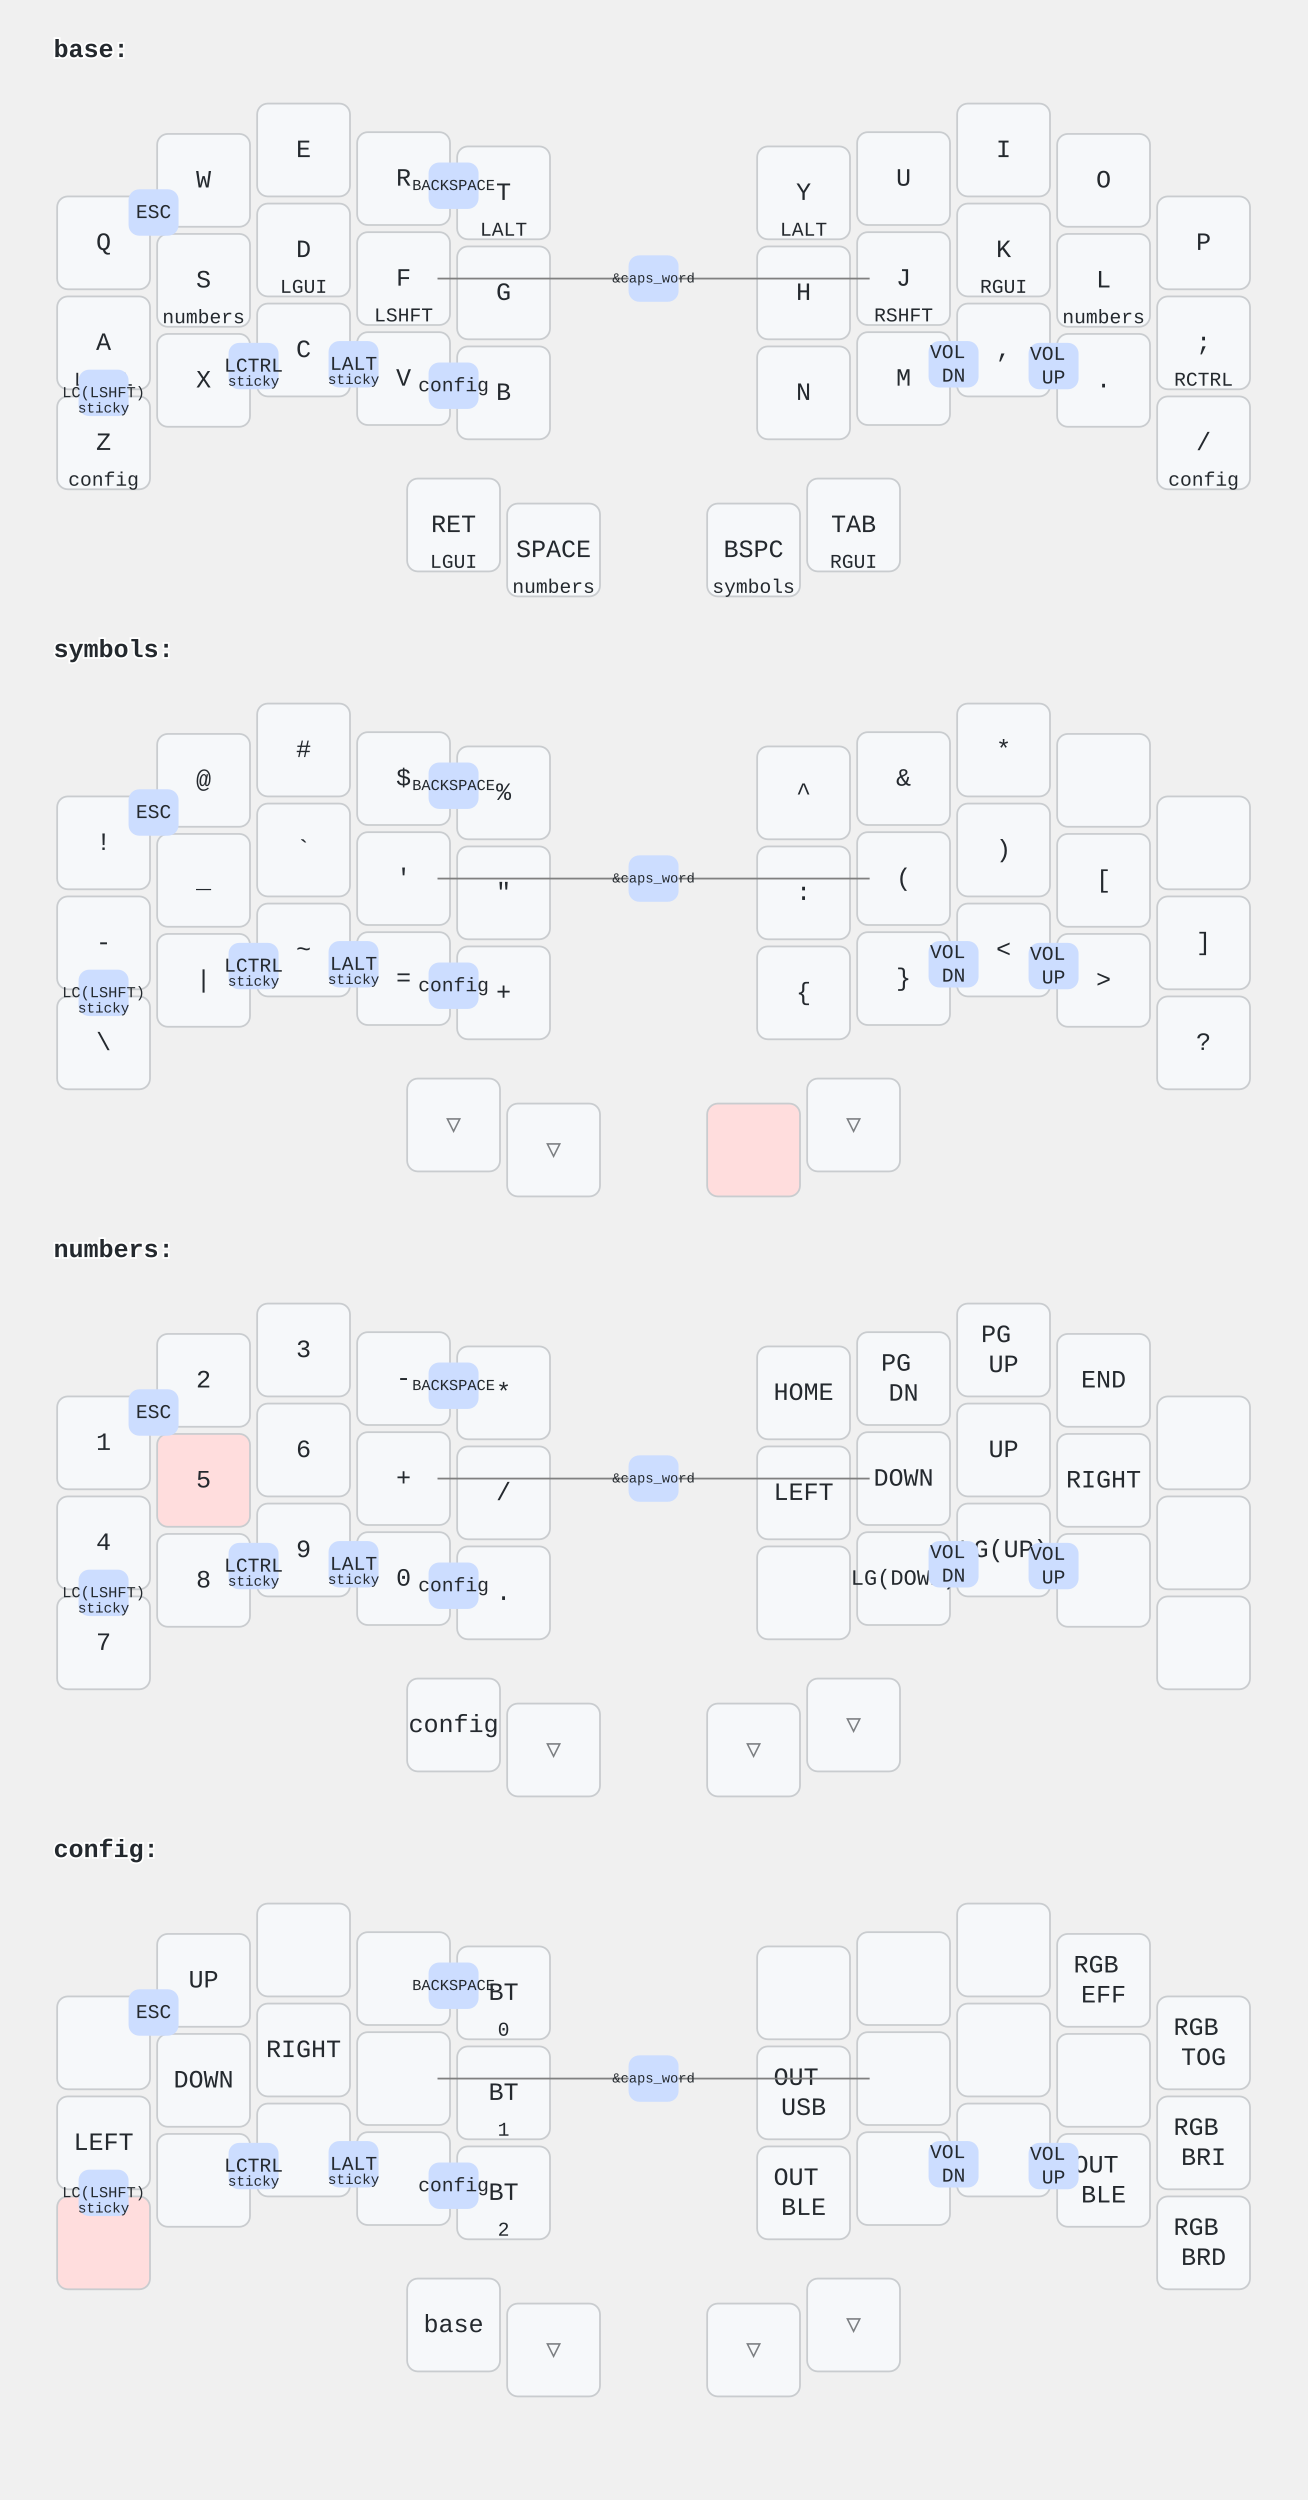
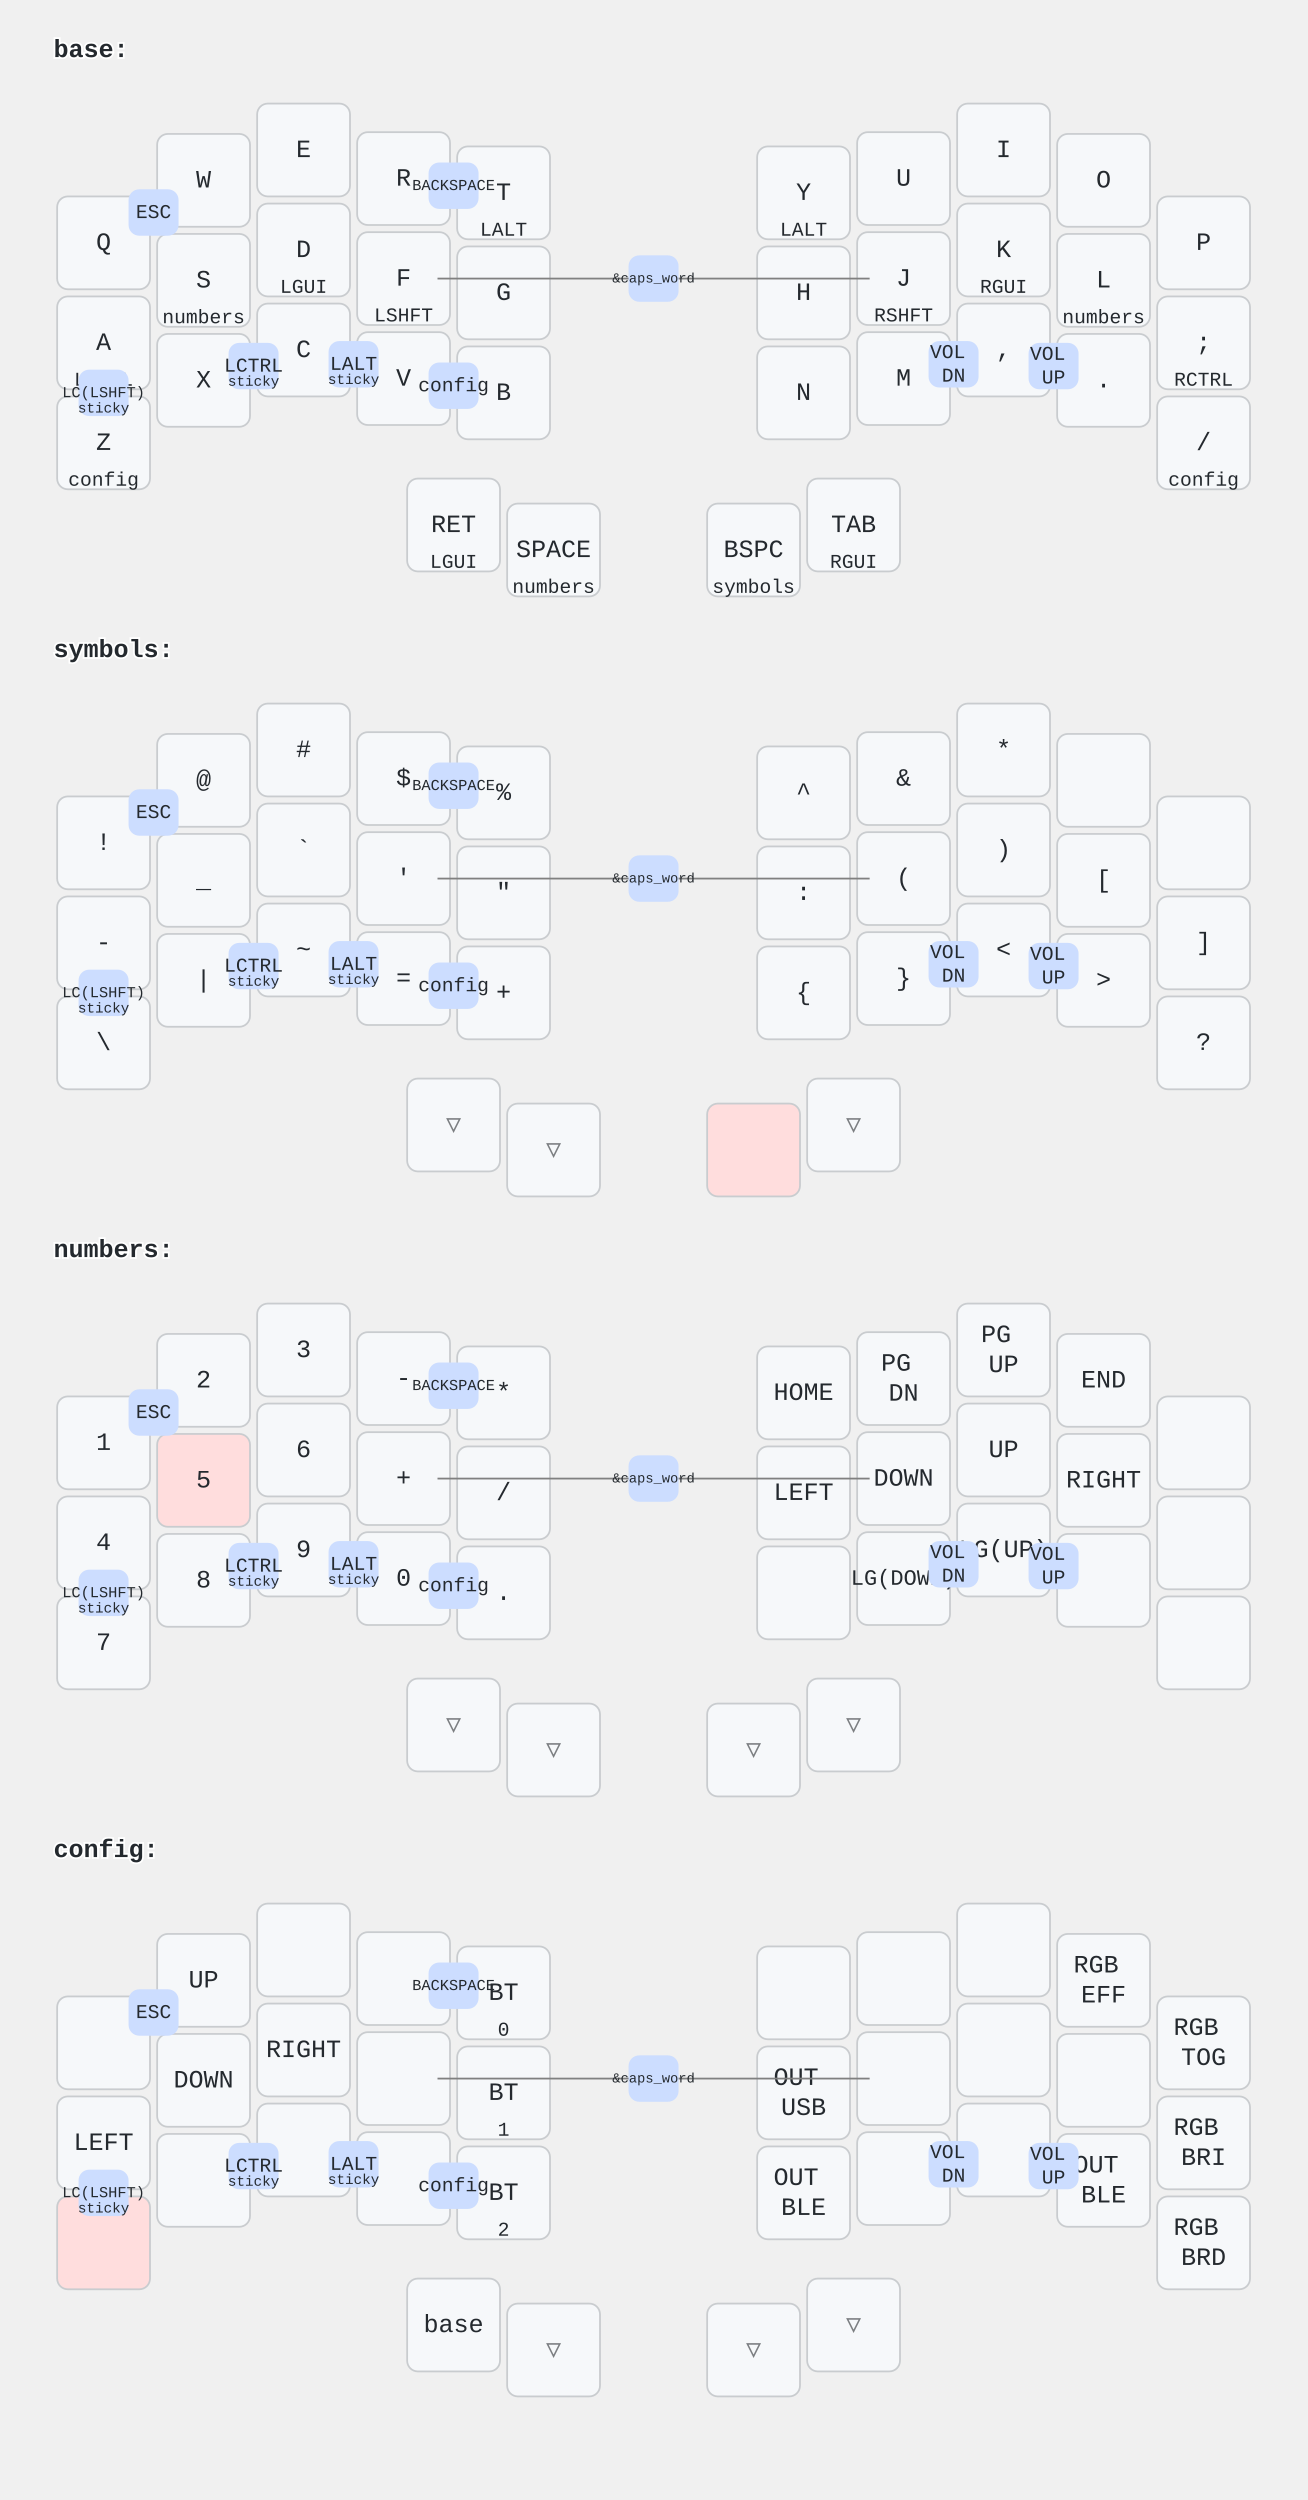
<svg xmlns="http://www.w3.org/2000/svg" width="732" height="1400" viewBox="0 0 732 1400" class="keymap">
  <style>/* inherit to force styles through use tags */
svg path {
    fill: inherit;
}

/* font and background color specifications */
svg.keymap {
    font-family: SFMono-Regular,Consolas,Liberation Mono,Menlo,monospace;
    font-size: 14px;
    font-kerning: normal;
    text-rendering: optimizeLegibility;
    fill: #24292e;
}

/* default key styling */
rect.key {
    fill: #f6f8fa;
    stroke: #c9cccf;
    stroke-width: 1;
}

/* default key side styling, only used is draw_key_sides is set */
rect.side {
    filter: brightness(90%);
}

/* color accent for combo boxes */
rect.combo, rect.combo-separate {
    fill: #cdf;
}

/* color accent for held keys */
rect.held, rect.combo.held {
    fill: #fdd;
}

/* color accent for ghost (optional) keys */
rect.ghost, rect.combo.ghost {
    stroke-dasharray: 4, 4;
    stroke-width: 2;
}

text {
    text-anchor: middle;
    dominant-baseline: middle;
}

/* styling for layer labels */
text.label {
    font-weight: bold;
    text-anchor: start;
    stroke: white;
    stroke-width: 2;
    paint-order: stroke;
}

/* styling for combo tap, and key hold/shifted label text */
text.combo, text.hold, text.shifted {
    font-size: 11px;
}

text.hold {
    text-anchor: middle;
    dominant-baseline: auto;
}

text.shifted {
    text-anchor: middle;
    dominant-baseline: hanging;
}

/* styling for hold/shifted label text in combo box */
text.combo.hold, text.combo.shifted {
    font-size: 8px;
}

/* lighter symbol for transparent keys */
text.trans {
    fill: #7b7e81;
}

/* styling for combo dendrons */
path.combo {
    stroke-width: 1;
    stroke: gray;
    fill: none;
}

/* Start Tabler Icons Cleanup */
/* cannot use height/width with glyphs */
.icon-tabler &gt; path {
    fill: inherit;
    stroke: inherit;
    stroke-width: 2;
}
/* hide tabler's default box */
.icon-tabler &gt; path[stroke="none"][fill="none"] {
    visibility: hidden;
}
/* End Tabler Icons Cleanup */
</style>
  <g transform="translate(30, 0)" class="layer-base">
    <text x="0" y="28" class="label">base:</text>
    <g transform="translate(0, 56)">
      <g transform="translate(28, 80)" class="key keypos-0">
        <rect rx="6" ry="6" x="-26" y="-26" width="52" height="52" class="key" />
        <text x="0" y="0" class="key tap">Q</text>
      </g>
      <g transform="translate(84, 45)" class="key keypos-1">
        <rect rx="6" ry="6" x="-26" y="-26" width="52" height="52" class="key" />
        <text x="0" y="0" class="key tap">W</text>
      </g>
      <g transform="translate(140, 28)" class="key keypos-2">
        <rect rx="6" ry="6" x="-26" y="-26" width="52" height="52" class="key" />
        <text x="0" y="0" class="key tap">E</text>
      </g>
      <g transform="translate(196, 44)" class="key keypos-3">
        <rect rx="6" ry="6" x="-26" y="-26" width="52" height="52" class="key" />
        <text x="0" y="0" class="key tap">R</text>
      </g>
      <g transform="translate(252, 52)" class="key keypos-4">
        <rect rx="6" ry="6" x="-26" y="-26" width="52" height="52" class="key" />
        <text x="0" y="0" class="key tap">T</text>
        <text x="0" y="24" class="key hold">LALT</text>
      </g>
      <g transform="translate(420, 52)" class="key keypos-5">
        <rect rx="6" ry="6" x="-26" y="-26" width="52" height="52" class="key" />
        <text x="0" y="0" class="key tap">Y</text>
        <text x="0" y="24" class="key hold">LALT</text>
      </g>
      <g transform="translate(476, 44)" class="key keypos-6">
        <rect rx="6" ry="6" x="-26" y="-26" width="52" height="52" class="key" />
        <text x="0" y="0" class="key tap">U</text>
      </g>
      <g transform="translate(532, 28)" class="key keypos-7">
        <rect rx="6" ry="6" x="-26" y="-26" width="52" height="52" class="key" />
        <text x="0" y="0" class="key tap">I</text>
      </g>
      <g transform="translate(588, 45)" class="key keypos-8">
        <rect rx="6" ry="6" x="-26" y="-26" width="52" height="52" class="key" />
        <text x="0" y="0" class="key tap">O</text>
      </g>
      <g transform="translate(644, 80)" class="key keypos-9">
        <rect rx="6" ry="6" x="-26" y="-26" width="52" height="52" class="key" />
        <text x="0" y="0" class="key tap">P</text>
      </g>
      <g transform="translate(28, 136)" class="key keypos-10">
        <rect rx="6" ry="6" x="-26" y="-26" width="52" height="52" class="key" />
        <text x="0" y="0" class="key tap">A</text>
        <text x="0" y="24" class="key hold">LCTRL</text>
      </g>
      <g transform="translate(84, 101)" class="key keypos-11">
        <rect rx="6" ry="6" x="-26" y="-26" width="52" height="52" class="key" />
        <text x="0" y="0" class="key tap">S</text>
        <text x="0" y="24" class="key hold">numbers</text>
      </g>
      <g transform="translate(140, 84)" class="key keypos-12">
        <rect rx="6" ry="6" x="-26" y="-26" width="52" height="52" class="key" />
        <text x="0" y="0" class="key tap">D</text>
        <text x="0" y="24" class="key hold">LGUI</text>
      </g>
      <g transform="translate(196, 100)" class="key keypos-13">
        <rect rx="6" ry="6" x="-26" y="-26" width="52" height="52" class="key" />
        <text x="0" y="0" class="key tap">F</text>
        <text x="0" y="24" class="key hold">LSHFT</text>
      </g>
      <g transform="translate(252, 108)" class="key keypos-14">
        <rect rx="6" ry="6" x="-26" y="-26" width="52" height="52" class="key" />
        <text x="0" y="0" class="key tap">G</text>
      </g>
      <g transform="translate(420, 108)" class="key keypos-15">
        <rect rx="6" ry="6" x="-26" y="-26" width="52" height="52" class="key" />
        <text x="0" y="0" class="key tap">H</text>
      </g>
      <g transform="translate(476, 100)" class="key keypos-16">
        <rect rx="6" ry="6" x="-26" y="-26" width="52" height="52" class="key" />
        <text x="0" y="0" class="key tap">J</text>
        <text x="0" y="24" class="key hold">RSHFT</text>
      </g>
      <g transform="translate(532, 84)" class="key keypos-17">
        <rect rx="6" ry="6" x="-26" y="-26" width="52" height="52" class="key" />
        <text x="0" y="0" class="key tap">K</text>
        <text x="0" y="24" class="key hold">RGUI</text>
      </g>
      <g transform="translate(588, 101)" class="key keypos-18">
        <rect rx="6" ry="6" x="-26" y="-26" width="52" height="52" class="key" />
        <text x="0" y="0" class="key tap">L</text>
        <text x="0" y="24" class="key hold">numbers</text>
      </g>
      <g transform="translate(644, 136)" class="key keypos-19">
        <rect rx="6" ry="6" x="-26" y="-26" width="52" height="52" class="key" />
        <text x="0" y="0" class="key tap">;</text>
        <text x="0" y="24" class="key hold">RCTRL</text>
      </g>
      <g transform="translate(28, 192)" class="key keypos-20">
        <rect rx="6" ry="6" x="-26" y="-26" width="52" height="52" class="key" />
        <text x="0" y="0" class="key tap">Z</text>
        <text x="0" y="24" class="key hold">config</text>
      </g>
      <g transform="translate(84, 157)" class="key keypos-21">
        <rect rx="6" ry="6" x="-26" y="-26" width="52" height="52" class="key" />
        <text x="0" y="0" class="key tap">X</text>
      </g>
      <g transform="translate(140, 140)" class="key keypos-22">
        <rect rx="6" ry="6" x="-26" y="-26" width="52" height="52" class="key" />
        <text x="0" y="0" class="key tap">C</text>
      </g>
      <g transform="translate(196, 156)" class="key keypos-23">
        <rect rx="6" ry="6" x="-26" y="-26" width="52" height="52" class="key" />
        <text x="0" y="0" class="key tap">V</text>
      </g>
      <g transform="translate(252, 164)" class="key keypos-24">
        <rect rx="6" ry="6" x="-26" y="-26" width="52" height="52" class="key" />
        <text x="0" y="0" class="key tap">B</text>
      </g>
      <g transform="translate(420, 164)" class="key keypos-25">
        <rect rx="6" ry="6" x="-26" y="-26" width="52" height="52" class="key" />
        <text x="0" y="0" class="key tap">N</text>
      </g>
      <g transform="translate(476, 156)" class="key keypos-26">
        <rect rx="6" ry="6" x="-26" y="-26" width="52" height="52" class="key" />
        <text x="0" y="0" class="key tap">M</text>
      </g>
      <g transform="translate(532, 140)" class="key keypos-27">
        <rect rx="6" ry="6" x="-26" y="-26" width="52" height="52" class="key" />
        <text x="0" y="0" class="key tap">,</text>
      </g>
      <g transform="translate(588, 157)" class="key keypos-28">
        <rect rx="6" ry="6" x="-26" y="-26" width="52" height="52" class="key" />
        <text x="0" y="0" class="key tap">.</text>
      </g>
      <g transform="translate(644, 192)" class="key keypos-29">
        <rect rx="6" ry="6" x="-26" y="-26" width="52" height="52" class="key" />
        <text x="0" y="0" class="key tap">/</text>
        <text x="0" y="24" class="key hold">config</text>
      </g>
      <g transform="translate(224, 238)" class="key keypos-30">
        <rect rx="6" ry="6" x="-26" y="-26" width="52" height="52" class="key" />
        <text x="0" y="0" class="key tap">RET</text>
        <text x="0" y="24" class="key hold">LGUI</text>
      </g>
      <g transform="translate(280, 252)" class="key keypos-31">
        <rect rx="6" ry="6" x="-26" y="-26" width="52" height="52" class="key" />
        <text x="0" y="0" class="key tap">SPACE</text>
        <text x="0" y="24" class="key hold">numbers</text>
      </g>
      <g transform="translate(392, 252)" class="key keypos-32">
        <rect rx="6" ry="6" x="-26" y="-26" width="52" height="52" class="key" />
        <text x="0" y="0" class="key tap">BSPC</text>
        <text x="0" y="24" class="key hold">symbols</text>
      </g>
      <g transform="translate(448, 238)" class="key keypos-33">
        <rect rx="6" ry="6" x="-26" y="-26" width="52" height="52" class="key" />
        <text x="0" y="0" class="key tap">TAB</text>
        <text x="0" y="24" class="key hold">RGUI</text>
      </g>
      <g class="combo combopos-0">
        <rect rx="6" ry="6" x="42" y="50" width="28" height="26" class="combo" />
        <text x="56" y="63" class="combo tap">ESC</text>
      </g>
      <g class="combo combopos-1">
        <rect rx="6" ry="6" x="210" y="35" width="28" height="26" class="combo" />
        <text x="224" y="48" class="combo tap">
          <tspan style="font-size: 78%">BACKSPACE</tspan>
        </text>
      </g>
      <g class="combo combopos-2">
        <rect rx="6" ry="6" x="490" y="135" width="28" height="26" class="combo" />
        <text x="504" y="148" class="combo tap">
          <tspan x="504" dy="-0.6em">VOL</tspan>
          <tspan x="504" dy="1.2em">DN</tspan>
        </text>
      </g>
      <g class="combo combopos-3">
        <rect rx="6" ry="6" x="546" y="136" width="28" height="26" class="combo" />
        <text x="560" y="149" class="combo tap">
          <tspan x="560" dy="-0.6em">VOL</tspan>
          <tspan x="560" dy="1.2em">UP</tspan>
        </text>
      </g>
      <g class="combo combopos-4">
        <path d="M336,100 l-121,0" class="combo" />
        <path d="M336,100 l121,0" class="combo" />
        <rect rx="6" ry="6" x="322" y="87" width="28" height="26" class="combo" />
        <text x="336" y="100" class="combo tap">
          <tspan style="font-size: 70%">&amp;caps_word</tspan>
        </text>
      </g>
      <g class="combo combopos-5">
        <rect rx="6" ry="6" x="98" y="136" width="28" height="26" class="combo" />
        <text x="112" y="149" class="combo tap">LCTRL</text>
        <text x="112" y="160" class="combo hold">sticky</text>
      </g>
      <g class="combo combopos-6">
        <rect rx="6" ry="6" x="154" y="135" width="28" height="26" class="combo" />
        <text x="168" y="148" class="combo tap">LALT</text>
        <text x="168" y="159" class="combo hold">sticky</text>
      </g>
      <g class="combo combopos-7">
        <rect rx="6" ry="6" x="14" y="151" width="28" height="26" class="combo" />
        <text x="28" y="164" class="combo tap">
          <tspan style="font-size: 78%">LC(LSHFT)</tspan>
        </text>
        <text x="28" y="175" class="combo hold">sticky</text>
      </g>
      <g class="combo combopos-8">
        <rect rx="6" ry="6" x="210" y="147" width="28" height="26" class="combo" />
        <text x="224" y="160" class="combo tap">config</text>
      </g>
    </g>
  </g>
  <g transform="translate(30, 336)" class="layer-symbols">
    <text x="0" y="28" class="label">symbols:</text>
    <g transform="translate(0, 56)">
      <g transform="translate(28, 80)" class="key keypos-0">
        <rect rx="6" ry="6" x="-26" y="-26" width="52" height="52" class="key" />
        <text x="0" y="0" class="key tap">!</text>
      </g>
      <g transform="translate(84, 45)" class="key keypos-1">
        <rect rx="6" ry="6" x="-26" y="-26" width="52" height="52" class="key" />
        <text x="0" y="0" class="key tap">@</text>
      </g>
      <g transform="translate(140, 28)" class="key keypos-2">
        <rect rx="6" ry="6" x="-26" y="-26" width="52" height="52" class="key" />
        <text x="0" y="0" class="key tap">#</text>
      </g>
      <g transform="translate(196, 44)" class="key keypos-3">
        <rect rx="6" ry="6" x="-26" y="-26" width="52" height="52" class="key" />
        <text x="0" y="0" class="key tap">$</text>
      </g>
      <g transform="translate(252, 52)" class="key keypos-4">
        <rect rx="6" ry="6" x="-26" y="-26" width="52" height="52" class="key" />
        <text x="0" y="0" class="key tap">%</text>
      </g>
      <g transform="translate(420, 52)" class="key keypos-5">
        <rect rx="6" ry="6" x="-26" y="-26" width="52" height="52" class="key" />
        <text x="0" y="0" class="key tap">^</text>
      </g>
      <g transform="translate(476, 44)" class="key keypos-6">
        <rect rx="6" ry="6" x="-26" y="-26" width="52" height="52" class="key" />
        <text x="0" y="0" class="key tap">&amp;</text>
      </g>
      <g transform="translate(532, 28)" class="key keypos-7">
        <rect rx="6" ry="6" x="-26" y="-26" width="52" height="52" class="key" />
        <text x="0" y="0" class="key tap">*</text>
      </g>
      <g transform="translate(588, 45)" class="key keypos-8">
        <rect rx="6" ry="6" x="-26" y="-26" width="52" height="52" class="key" />
      </g>
      <g transform="translate(644, 80)" class="key keypos-9">
        <rect rx="6" ry="6" x="-26" y="-26" width="52" height="52" class="key" />
      </g>
      <g transform="translate(28, 136)" class="key keypos-10">
        <rect rx="6" ry="6" x="-26" y="-26" width="52" height="52" class="key" />
        <text x="0" y="0" class="key tap">-</text>
      </g>
      <g transform="translate(84, 101)" class="key keypos-11">
        <rect rx="6" ry="6" x="-26" y="-26" width="52" height="52" class="key" />
        <text x="0" y="0" class="key tap">_</text>
      </g>
      <g transform="translate(140, 84)" class="key keypos-12">
        <rect rx="6" ry="6" x="-26" y="-26" width="52" height="52" class="key" />
        <text x="0" y="0" class="key tap">`</text>
      </g>
      <g transform="translate(196, 100)" class="key keypos-13">
        <rect rx="6" ry="6" x="-26" y="-26" width="52" height="52" class="key" />
        <text x="0" y="0" class="key tap">'</text>
      </g>
      <g transform="translate(252, 108)" class="key keypos-14">
        <rect rx="6" ry="6" x="-26" y="-26" width="52" height="52" class="key" />
        <text x="0" y="0" class="key tap">"</text>
      </g>
      <g transform="translate(420, 108)" class="key keypos-15">
        <rect rx="6" ry="6" x="-26" y="-26" width="52" height="52" class="key" />
        <text x="0" y="0" class="key tap">:</text>
      </g>
      <g transform="translate(476, 100)" class="key keypos-16">
        <rect rx="6" ry="6" x="-26" y="-26" width="52" height="52" class="key" />
        <text x="0" y="0" class="key tap">(</text>
      </g>
      <g transform="translate(532, 84)" class="key keypos-17">
        <rect rx="6" ry="6" x="-26" y="-26" width="52" height="52" class="key" />
        <text x="0" y="0" class="key tap">)</text>
      </g>
      <g transform="translate(588, 101)" class="key keypos-18">
        <rect rx="6" ry="6" x="-26" y="-26" width="52" height="52" class="key" />
        <text x="0" y="0" class="key tap">[</text>
      </g>
      <g transform="translate(644, 136)" class="key keypos-19">
        <rect rx="6" ry="6" x="-26" y="-26" width="52" height="52" class="key" />
        <text x="0" y="0" class="key tap">]</text>
      </g>
      <g transform="translate(28, 192)" class="key keypos-20">
        <rect rx="6" ry="6" x="-26" y="-26" width="52" height="52" class="key" />
        <text x="0" y="0" class="key tap">\</text>
      </g>
      <g transform="translate(84, 157)" class="key keypos-21">
        <rect rx="6" ry="6" x="-26" y="-26" width="52" height="52" class="key" />
        <text x="0" y="0" class="key tap">|</text>
      </g>
      <g transform="translate(140, 140)" class="key keypos-22">
        <rect rx="6" ry="6" x="-26" y="-26" width="52" height="52" class="key" />
        <text x="0" y="0" class="key tap">~</text>
      </g>
      <g transform="translate(196, 156)" class="key keypos-23">
        <rect rx="6" ry="6" x="-26" y="-26" width="52" height="52" class="key" />
        <text x="0" y="0" class="key tap">=</text>
      </g>
      <g transform="translate(252, 164)" class="key keypos-24">
        <rect rx="6" ry="6" x="-26" y="-26" width="52" height="52" class="key" />
        <text x="0" y="0" class="key tap">+</text>
      </g>
      <g transform="translate(420, 164)" class="key keypos-25">
        <rect rx="6" ry="6" x="-26" y="-26" width="52" height="52" class="key" />
        <text x="0" y="0" class="key tap">{</text>
      </g>
      <g transform="translate(476, 156)" class="key keypos-26">
        <rect rx="6" ry="6" x="-26" y="-26" width="52" height="52" class="key" />
        <text x="0" y="0" class="key tap">}</text>
      </g>
      <g transform="translate(532, 140)" class="key keypos-27">
        <rect rx="6" ry="6" x="-26" y="-26" width="52" height="52" class="key" />
        <text x="0" y="0" class="key tap">&lt;</text>
      </g>
      <g transform="translate(588, 157)" class="key keypos-28">
        <rect rx="6" ry="6" x="-26" y="-26" width="52" height="52" class="key" />
        <text x="0" y="0" class="key tap">&gt;</text>
      </g>
      <g transform="translate(644, 192)" class="key keypos-29">
        <rect rx="6" ry="6" x="-26" y="-26" width="52" height="52" class="key" />
        <text x="0" y="0" class="key tap">?</text>
      </g>
      <g transform="translate(224, 238)" class="key trans keypos-30">
        <rect rx="6" ry="6" x="-26" y="-26" width="52" height="52" class="key trans" />
        <text x="0" y="0" class="key trans tap">▽</text>
      </g>
      <g transform="translate(280, 252)" class="key trans keypos-31">
        <rect rx="6" ry="6" x="-26" y="-26" width="52" height="52" class="key trans" />
        <text x="0" y="0" class="key trans tap">▽</text>
      </g>
      <g transform="translate(392, 252)" class="key held keypos-32">
        <rect rx="6" ry="6" x="-26" y="-26" width="52" height="52" class="key held" />
      </g>
      <g transform="translate(448, 238)" class="key trans keypos-33">
        <rect rx="6" ry="6" x="-26" y="-26" width="52" height="52" class="key trans" />
        <text x="0" y="0" class="key trans tap">▽</text>
      </g>
      <g class="combo combopos-0">
        <rect rx="6" ry="6" x="42" y="50" width="28" height="26" class="combo" />
        <text x="56" y="63" class="combo tap">ESC</text>
      </g>
      <g class="combo combopos-1">
        <rect rx="6" ry="6" x="210" y="35" width="28" height="26" class="combo" />
        <text x="224" y="48" class="combo tap">
          <tspan style="font-size: 78%">BACKSPACE</tspan>
        </text>
      </g>
      <g class="combo combopos-2">
        <rect rx="6" ry="6" x="490" y="135" width="28" height="26" class="combo" />
        <text x="504" y="148" class="combo tap">
          <tspan x="504" dy="-0.6em">VOL</tspan>
          <tspan x="504" dy="1.2em">DN</tspan>
        </text>
      </g>
      <g class="combo combopos-3">
        <rect rx="6" ry="6" x="546" y="136" width="28" height="26" class="combo" />
        <text x="560" y="149" class="combo tap">
          <tspan x="560" dy="-0.6em">VOL</tspan>
          <tspan x="560" dy="1.2em">UP</tspan>
        </text>
      </g>
      <g class="combo combopos-4">
        <path d="M336,100 l-121,0" class="combo" />
        <path d="M336,100 l121,0" class="combo" />
        <rect rx="6" ry="6" x="322" y="87" width="28" height="26" class="combo" />
        <text x="336" y="100" class="combo tap">
          <tspan style="font-size: 70%">&amp;caps_word</tspan>
        </text>
      </g>
      <g class="combo combopos-5">
        <rect rx="6" ry="6" x="98" y="136" width="28" height="26" class="combo" />
        <text x="112" y="149" class="combo tap">LCTRL</text>
        <text x="112" y="160" class="combo hold">sticky</text>
      </g>
      <g class="combo combopos-6">
        <rect rx="6" ry="6" x="154" y="135" width="28" height="26" class="combo" />
        <text x="168" y="148" class="combo tap">LALT</text>
        <text x="168" y="159" class="combo hold">sticky</text>
      </g>
      <g class="combo combopos-7">
        <rect rx="6" ry="6" x="14" y="151" width="28" height="26" class="combo" />
        <text x="28" y="164" class="combo tap">
          <tspan style="font-size: 78%">LC(LSHFT)</tspan>
        </text>
        <text x="28" y="175" class="combo hold">sticky</text>
      </g>
      <g class="combo combopos-8">
        <rect rx="6" ry="6" x="210" y="147" width="28" height="26" class="combo" />
        <text x="224" y="160" class="combo tap">config</text>
      </g>
    </g>
  </g>
  <g transform="translate(30, 672)" class="layer-numbers">
    <text x="0" y="28" class="label">numbers:</text>
    <g transform="translate(0, 56)">
      <g transform="translate(28, 80)" class="key keypos-0">
        <rect rx="6" ry="6" x="-26" y="-26" width="52" height="52" class="key" />
        <text x="0" y="0" class="key tap">1</text>
      </g>
      <g transform="translate(84, 45)" class="key keypos-1">
        <rect rx="6" ry="6" x="-26" y="-26" width="52" height="52" class="key" />
        <text x="0" y="0" class="key tap">2</text>
      </g>
      <g transform="translate(140, 28)" class="key keypos-2">
        <rect rx="6" ry="6" x="-26" y="-26" width="52" height="52" class="key" />
        <text x="0" y="0" class="key tap">3</text>
      </g>
      <g transform="translate(196, 44)" class="key keypos-3">
        <rect rx="6" ry="6" x="-26" y="-26" width="52" height="52" class="key" />
        <text x="0" y="0" class="key tap">-</text>
      </g>
      <g transform="translate(252, 52)" class="key keypos-4">
        <rect rx="6" ry="6" x="-26" y="-26" width="52" height="52" class="key" />
        <text x="0" y="0" class="key tap">*</text>
      </g>
      <g transform="translate(420, 52)" class="key keypos-5">
        <rect rx="6" ry="6" x="-26" y="-26" width="52" height="52" class="key" />
        <text x="0" y="0" class="key tap">HOME</text>
      </g>
      <g transform="translate(476, 44)" class="key keypos-6">
        <rect rx="6" ry="6" x="-26" y="-26" width="52" height="52" class="key" />
        <text x="0" y="0" class="key tap">
          <tspan x="0" dy="-0.6em">PG</tspan>
          <tspan x="0" dy="1.2em">DN</tspan>
        </text>
      </g>
      <g transform="translate(532, 28)" class="key keypos-7">
        <rect rx="6" ry="6" x="-26" y="-26" width="52" height="52" class="key" />
        <text x="0" y="0" class="key tap">
          <tspan x="0" dy="-0.6em">PG</tspan>
          <tspan x="0" dy="1.2em">UP</tspan>
        </text>
      </g>
      <g transform="translate(588, 45)" class="key keypos-8">
        <rect rx="6" ry="6" x="-26" y="-26" width="52" height="52" class="key" />
        <text x="0" y="0" class="key tap">END</text>
      </g>
      <g transform="translate(644, 80)" class="key keypos-9">
        <rect rx="6" ry="6" x="-26" y="-26" width="52" height="52" class="key" />
      </g>
      <g transform="translate(28, 136)" class="key keypos-10">
        <rect rx="6" ry="6" x="-26" y="-26" width="52" height="52" class="key" />
        <text x="0" y="0" class="key tap">4</text>
      </g>
      <g transform="translate(84, 101)" class="key held keypos-11">
        <rect rx="6" ry="6" x="-26" y="-26" width="52" height="52" class="key held" />
        <text x="0" y="0" class="key held tap">5</text>
      </g>
      <g transform="translate(140, 84)" class="key keypos-12">
        <rect rx="6" ry="6" x="-26" y="-26" width="52" height="52" class="key" />
        <text x="0" y="0" class="key tap">6</text>
      </g>
      <g transform="translate(196, 100)" class="key keypos-13">
        <rect rx="6" ry="6" x="-26" y="-26" width="52" height="52" class="key" />
        <text x="0" y="0" class="key tap">+</text>
      </g>
      <g transform="translate(252, 108)" class="key keypos-14">
        <rect rx="6" ry="6" x="-26" y="-26" width="52" height="52" class="key" />
        <text x="0" y="0" class="key tap">/</text>
      </g>
      <g transform="translate(420, 108)" class="key keypos-15">
        <rect rx="6" ry="6" x="-26" y="-26" width="52" height="52" class="key" />
        <text x="0" y="0" class="key tap">LEFT</text>
      </g>
      <g transform="translate(476, 100)" class="key keypos-16">
        <rect rx="6" ry="6" x="-26" y="-26" width="52" height="52" class="key" />
        <text x="0" y="0" class="key tap">DOWN</text>
      </g>
      <g transform="translate(532, 84)" class="key keypos-17">
        <rect rx="6" ry="6" x="-26" y="-26" width="52" height="52" class="key" />
        <text x="0" y="0" class="key tap">UP</text>
      </g>
      <g transform="translate(588, 101)" class="key keypos-18">
        <rect rx="6" ry="6" x="-26" y="-26" width="52" height="52" class="key" />
        <text x="0" y="0" class="key tap">RIGHT</text>
      </g>
      <g transform="translate(644, 136)" class="key keypos-19">
        <rect rx="6" ry="6" x="-26" y="-26" width="52" height="52" class="key" />
      </g>
      <g transform="translate(28, 192)" class="key keypos-20">
        <rect rx="6" ry="6" x="-26" y="-26" width="52" height="52" class="key" />
        <text x="0" y="0" class="key tap">7</text>
      </g>
      <g transform="translate(84, 157)" class="key keypos-21">
        <rect rx="6" ry="6" x="-26" y="-26" width="52" height="52" class="key" />
        <text x="0" y="0" class="key tap">8</text>
      </g>
      <g transform="translate(140, 140)" class="key keypos-22">
        <rect rx="6" ry="6" x="-26" y="-26" width="52" height="52" class="key" />
        <text x="0" y="0" class="key tap">9</text>
      </g>
      <g transform="translate(196, 156)" class="key keypos-23">
        <rect rx="6" ry="6" x="-26" y="-26" width="52" height="52" class="key" />
        <text x="0" y="0" class="key tap">0</text>
      </g>
      <g transform="translate(252, 164)" class="key keypos-24">
        <rect rx="6" ry="6" x="-26" y="-26" width="52" height="52" class="key" />
        <text x="0" y="0" class="key tap">.</text>
      </g>
      <g transform="translate(420, 164)" class="key keypos-25">
        <rect rx="6" ry="6" x="-26" y="-26" width="52" height="52" class="key" />
      </g>
      <g transform="translate(476, 156)" class="key keypos-26">
        <rect rx="6" ry="6" x="-26" y="-26" width="52" height="52" class="key" />
        <text x="0" y="0" class="key tap">
          <tspan style="font-size: 88%">LG(DOWN)</tspan>
        </text>
      </g>
      <g transform="translate(532, 140)" class="key keypos-27">
        <rect rx="6" ry="6" x="-26" y="-26" width="52" height="52" class="key" />
        <text x="0" y="0" class="key tap">LG(UP)</text>
      </g>
      <g transform="translate(588, 157)" class="key keypos-28">
        <rect rx="6" ry="6" x="-26" y="-26" width="52" height="52" class="key" />
      </g>
      <g transform="translate(644, 192)" class="key keypos-29">
        <rect rx="6" ry="6" x="-26" y="-26" width="52" height="52" class="key" />
      </g>
-       <g transform="translate(224, 238)" class="key keypos-30">
-         <rect rx="6" ry="6" x="-26" y="-26" width="52" height="52" class="key" />
-         <text x="0" y="0" class="key tap">config</text>
+       <g transform="translate(224, 238)" class="key trans keypos-30">
+         <rect rx="6" ry="6" x="-26" y="-26" width="52" height="52" class="key trans" />
+         <text x="0" y="0" class="key trans tap">▽</text>
      </g>
      <g transform="translate(280, 252)" class="key trans keypos-31">
        <rect rx="6" ry="6" x="-26" y="-26" width="52" height="52" class="key trans" />
        <text x="0" y="0" class="key trans tap">▽</text>
      </g>
      <g transform="translate(392, 252)" class="key trans keypos-32">
        <rect rx="6" ry="6" x="-26" y="-26" width="52" height="52" class="key trans" />
        <text x="0" y="0" class="key trans tap">▽</text>
      </g>
      <g transform="translate(448, 238)" class="key trans keypos-33">
        <rect rx="6" ry="6" x="-26" y="-26" width="52" height="52" class="key trans" />
        <text x="0" y="0" class="key trans tap">▽</text>
      </g>
      <g class="combo combopos-0">
        <rect rx="6" ry="6" x="42" y="50" width="28" height="26" class="combo" />
        <text x="56" y="63" class="combo tap">ESC</text>
      </g>
      <g class="combo combopos-1">
        <rect rx="6" ry="6" x="210" y="35" width="28" height="26" class="combo" />
        <text x="224" y="48" class="combo tap">
          <tspan style="font-size: 78%">BACKSPACE</tspan>
        </text>
      </g>
      <g class="combo combopos-2">
        <rect rx="6" ry="6" x="490" y="135" width="28" height="26" class="combo" />
        <text x="504" y="148" class="combo tap">
          <tspan x="504" dy="-0.6em">VOL</tspan>
          <tspan x="504" dy="1.2em">DN</tspan>
        </text>
      </g>
      <g class="combo combopos-3">
        <rect rx="6" ry="6" x="546" y="136" width="28" height="26" class="combo" />
        <text x="560" y="149" class="combo tap">
          <tspan x="560" dy="-0.6em">VOL</tspan>
          <tspan x="560" dy="1.2em">UP</tspan>
        </text>
      </g>
      <g class="combo combopos-4">
        <path d="M336,100 l-121,0" class="combo" />
        <path d="M336,100 l121,0" class="combo" />
        <rect rx="6" ry="6" x="322" y="87" width="28" height="26" class="combo" />
        <text x="336" y="100" class="combo tap">
          <tspan style="font-size: 70%">&amp;caps_word</tspan>
        </text>
      </g>
      <g class="combo combopos-5">
        <rect rx="6" ry="6" x="98" y="136" width="28" height="26" class="combo" />
        <text x="112" y="149" class="combo tap">LCTRL</text>
        <text x="112" y="160" class="combo hold">sticky</text>
      </g>
      <g class="combo combopos-6">
        <rect rx="6" ry="6" x="154" y="135" width="28" height="26" class="combo" />
        <text x="168" y="148" class="combo tap">LALT</text>
        <text x="168" y="159" class="combo hold">sticky</text>
      </g>
      <g class="combo combopos-7">
        <rect rx="6" ry="6" x="14" y="151" width="28" height="26" class="combo" />
        <text x="28" y="164" class="combo tap">
          <tspan style="font-size: 78%">LC(LSHFT)</tspan>
        </text>
        <text x="28" y="175" class="combo hold">sticky</text>
      </g>
      <g class="combo combopos-8">
        <rect rx="6" ry="6" x="210" y="147" width="28" height="26" class="combo" />
        <text x="224" y="160" class="combo tap">config</text>
      </g>
    </g>
  </g>
  <g transform="translate(30, 1008)" class="layer-config">
    <text x="0" y="28" class="label">config:</text>
    <g transform="translate(0, 56)">
      <g transform="translate(28, 80)" class="key keypos-0">
        <rect rx="6" ry="6" x="-26" y="-26" width="52" height="52" class="key" />
      </g>
      <g transform="translate(84, 45)" class="key keypos-1">
        <rect rx="6" ry="6" x="-26" y="-26" width="52" height="52" class="key" />
        <text x="0" y="0" class="key tap">UP</text>
      </g>
      <g transform="translate(140, 28)" class="key keypos-2">
        <rect rx="6" ry="6" x="-26" y="-26" width="52" height="52" class="key" />
      </g>
      <g transform="translate(196, 44)" class="key keypos-3">
        <rect rx="6" ry="6" x="-26" y="-26" width="52" height="52" class="key" />
      </g>
      <g transform="translate(252, 52)" class="key keypos-4">
        <rect rx="6" ry="6" x="-26" y="-26" width="52" height="52" class="key" />
        <text x="0" y="0" class="key tap">BT</text>
        <text x="0" y="24" class="key hold">0</text>
      </g>
      <g transform="translate(420, 52)" class="key keypos-5">
        <rect rx="6" ry="6" x="-26" y="-26" width="52" height="52" class="key" />
      </g>
      <g transform="translate(476, 44)" class="key keypos-6">
        <rect rx="6" ry="6" x="-26" y="-26" width="52" height="52" class="key" />
      </g>
      <g transform="translate(532, 28)" class="key keypos-7">
        <rect rx="6" ry="6" x="-26" y="-26" width="52" height="52" class="key" />
      </g>
      <g transform="translate(588, 45)" class="key keypos-8">
        <rect rx="6" ry="6" x="-26" y="-26" width="52" height="52" class="key" />
        <text x="0" y="0" class="key tap">
          <tspan x="0" dy="-0.6em">RGB</tspan>
          <tspan x="0" dy="1.2em">EFF</tspan>
        </text>
      </g>
      <g transform="translate(644, 80)" class="key keypos-9">
        <rect rx="6" ry="6" x="-26" y="-26" width="52" height="52" class="key" />
        <text x="0" y="0" class="key tap">
          <tspan x="0" dy="-0.6em">RGB</tspan>
          <tspan x="0" dy="1.2em">TOG</tspan>
        </text>
      </g>
      <g transform="translate(28, 136)" class="key keypos-10">
        <rect rx="6" ry="6" x="-26" y="-26" width="52" height="52" class="key" />
        <text x="0" y="0" class="key tap">LEFT</text>
      </g>
      <g transform="translate(84, 101)" class="key keypos-11">
        <rect rx="6" ry="6" x="-26" y="-26" width="52" height="52" class="key" />
        <text x="0" y="0" class="key tap">DOWN</text>
      </g>
      <g transform="translate(140, 84)" class="key keypos-12">
        <rect rx="6" ry="6" x="-26" y="-26" width="52" height="52" class="key" />
        <text x="0" y="0" class="key tap">RIGHT</text>
      </g>
      <g transform="translate(196, 100)" class="key keypos-13">
        <rect rx="6" ry="6" x="-26" y="-26" width="52" height="52" class="key" />
      </g>
      <g transform="translate(252, 108)" class="key keypos-14">
        <rect rx="6" ry="6" x="-26" y="-26" width="52" height="52" class="key" />
        <text x="0" y="0" class="key tap">BT</text>
        <text x="0" y="24" class="key hold">1</text>
      </g>
      <g transform="translate(420, 108)" class="key keypos-15">
        <rect rx="6" ry="6" x="-26" y="-26" width="52" height="52" class="key" />
        <text x="0" y="0" class="key tap">
          <tspan x="0" dy="-0.6em">OUT</tspan>
          <tspan x="0" dy="1.2em">USB</tspan>
        </text>
      </g>
      <g transform="translate(476, 100)" class="key keypos-16">
        <rect rx="6" ry="6" x="-26" y="-26" width="52" height="52" class="key" />
      </g>
      <g transform="translate(532, 84)" class="key keypos-17">
        <rect rx="6" ry="6" x="-26" y="-26" width="52" height="52" class="key" />
      </g>
      <g transform="translate(588, 101)" class="key keypos-18">
        <rect rx="6" ry="6" x="-26" y="-26" width="52" height="52" class="key" />
      </g>
      <g transform="translate(644, 136)" class="key keypos-19">
        <rect rx="6" ry="6" x="-26" y="-26" width="52" height="52" class="key" />
        <text x="0" y="0" class="key tap">
          <tspan x="0" dy="-0.6em">RGB</tspan>
          <tspan x="0" dy="1.2em">BRI</tspan>
        </text>
      </g>
      <g transform="translate(28, 192)" class="key held keypos-20">
        <rect rx="6" ry="6" x="-26" y="-26" width="52" height="52" class="key held" />
      </g>
      <g transform="translate(84, 157)" class="key keypos-21">
        <rect rx="6" ry="6" x="-26" y="-26" width="52" height="52" class="key" />
      </g>
      <g transform="translate(140, 140)" class="key keypos-22">
        <rect rx="6" ry="6" x="-26" y="-26" width="52" height="52" class="key" />
      </g>
      <g transform="translate(196, 156)" class="key keypos-23">
        <rect rx="6" ry="6" x="-26" y="-26" width="52" height="52" class="key" />
      </g>
      <g transform="translate(252, 164)" class="key keypos-24">
        <rect rx="6" ry="6" x="-26" y="-26" width="52" height="52" class="key" />
        <text x="0" y="0" class="key tap">BT</text>
        <text x="0" y="24" class="key hold">2</text>
      </g>
      <g transform="translate(420, 164)" class="key keypos-25">
        <rect rx="6" ry="6" x="-26" y="-26" width="52" height="52" class="key" />
        <text x="0" y="0" class="key tap">
          <tspan x="0" dy="-0.6em">OUT</tspan>
          <tspan x="0" dy="1.2em">BLE</tspan>
        </text>
      </g>
      <g transform="translate(476, 156)" class="key keypos-26">
        <rect rx="6" ry="6" x="-26" y="-26" width="52" height="52" class="key" />
      </g>
      <g transform="translate(532, 140)" class="key keypos-27">
        <rect rx="6" ry="6" x="-26" y="-26" width="52" height="52" class="key" />
      </g>
      <g transform="translate(588, 157)" class="key keypos-28">
        <rect rx="6" ry="6" x="-26" y="-26" width="52" height="52" class="key" />
        <text x="0" y="0" class="key tap">
          <tspan x="0" dy="-0.6em">OUT</tspan>
          <tspan x="0" dy="1.2em">BLE</tspan>
        </text>
      </g>
      <g transform="translate(644, 192)" class="key keypos-29">
        <rect rx="6" ry="6" x="-26" y="-26" width="52" height="52" class="key" />
        <text x="0" y="0" class="key tap">
          <tspan x="0" dy="-0.6em">RGB</tspan>
          <tspan x="0" dy="1.2em">BRD</tspan>
        </text>
      </g>
      <g transform="translate(224, 238)" class="key keypos-30">
        <rect rx="6" ry="6" x="-26" y="-26" width="52" height="52" class="key" />
        <text x="0" y="0" class="key tap">base</text>
      </g>
      <g transform="translate(280, 252)" class="key trans keypos-31">
        <rect rx="6" ry="6" x="-26" y="-26" width="52" height="52" class="key trans" />
        <text x="0" y="0" class="key trans tap">▽</text>
      </g>
      <g transform="translate(392, 252)" class="key trans keypos-32">
        <rect rx="6" ry="6" x="-26" y="-26" width="52" height="52" class="key trans" />
        <text x="0" y="0" class="key trans tap">▽</text>
      </g>
      <g transform="translate(448, 238)" class="key trans keypos-33">
        <rect rx="6" ry="6" x="-26" y="-26" width="52" height="52" class="key trans" />
        <text x="0" y="0" class="key trans tap">▽</text>
      </g>
      <g class="combo combopos-0">
        <rect rx="6" ry="6" x="42" y="50" width="28" height="26" class="combo" />
        <text x="56" y="63" class="combo tap">ESC</text>
      </g>
      <g class="combo combopos-1">
        <rect rx="6" ry="6" x="210" y="35" width="28" height="26" class="combo" />
        <text x="224" y="48" class="combo tap">
          <tspan style="font-size: 78%">BACKSPACE</tspan>
        </text>
      </g>
      <g class="combo combopos-2">
        <rect rx="6" ry="6" x="490" y="135" width="28" height="26" class="combo" />
        <text x="504" y="148" class="combo tap">
          <tspan x="504" dy="-0.6em">VOL</tspan>
          <tspan x="504" dy="1.2em">DN</tspan>
        </text>
      </g>
      <g class="combo combopos-3">
        <rect rx="6" ry="6" x="546" y="136" width="28" height="26" class="combo" />
        <text x="560" y="149" class="combo tap">
          <tspan x="560" dy="-0.6em">VOL</tspan>
          <tspan x="560" dy="1.2em">UP</tspan>
        </text>
      </g>
      <g class="combo combopos-4">
        <path d="M336,100 l-121,0" class="combo" />
        <path d="M336,100 l121,0" class="combo" />
        <rect rx="6" ry="6" x="322" y="87" width="28" height="26" class="combo" />
        <text x="336" y="100" class="combo tap">
          <tspan style="font-size: 70%">&amp;caps_word</tspan>
        </text>
      </g>
      <g class="combo combopos-5">
        <rect rx="6" ry="6" x="98" y="136" width="28" height="26" class="combo" />
        <text x="112" y="149" class="combo tap">LCTRL</text>
        <text x="112" y="160" class="combo hold">sticky</text>
      </g>
      <g class="combo combopos-6">
        <rect rx="6" ry="6" x="154" y="135" width="28" height="26" class="combo" />
        <text x="168" y="148" class="combo tap">LALT</text>
        <text x="168" y="159" class="combo hold">sticky</text>
      </g>
      <g class="combo combopos-7">
        <rect rx="6" ry="6" x="14" y="151" width="28" height="26" class="combo" />
        <text x="28" y="164" class="combo tap">
          <tspan style="font-size: 78%">LC(LSHFT)</tspan>
        </text>
        <text x="28" y="175" class="combo hold">sticky</text>
      </g>
      <g class="combo combopos-8">
        <rect rx="6" ry="6" x="210" y="147" width="28" height="26" class="combo" />
        <text x="224" y="160" class="combo tap">config</text>
      </g>
    </g>
  </g>
</svg>
